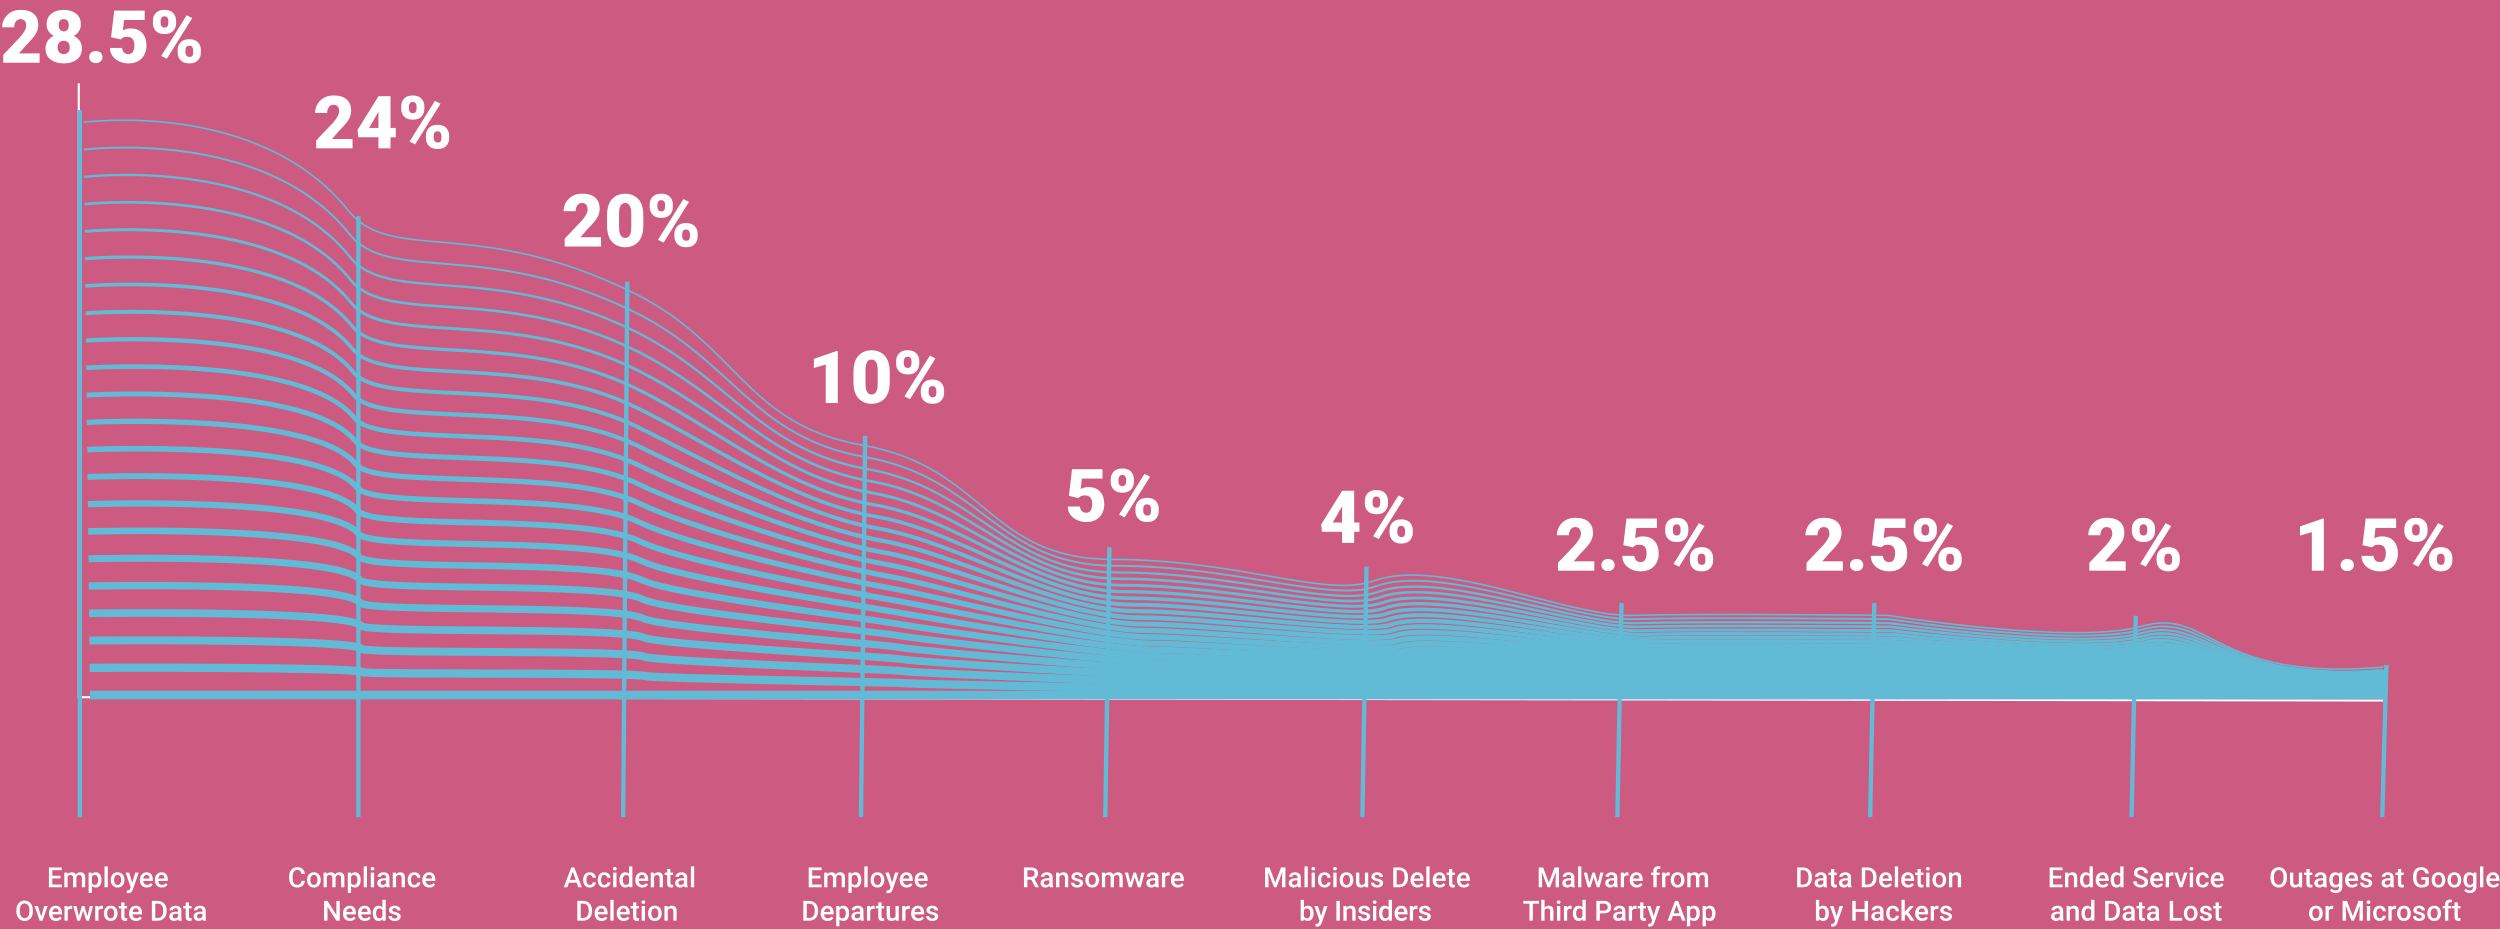
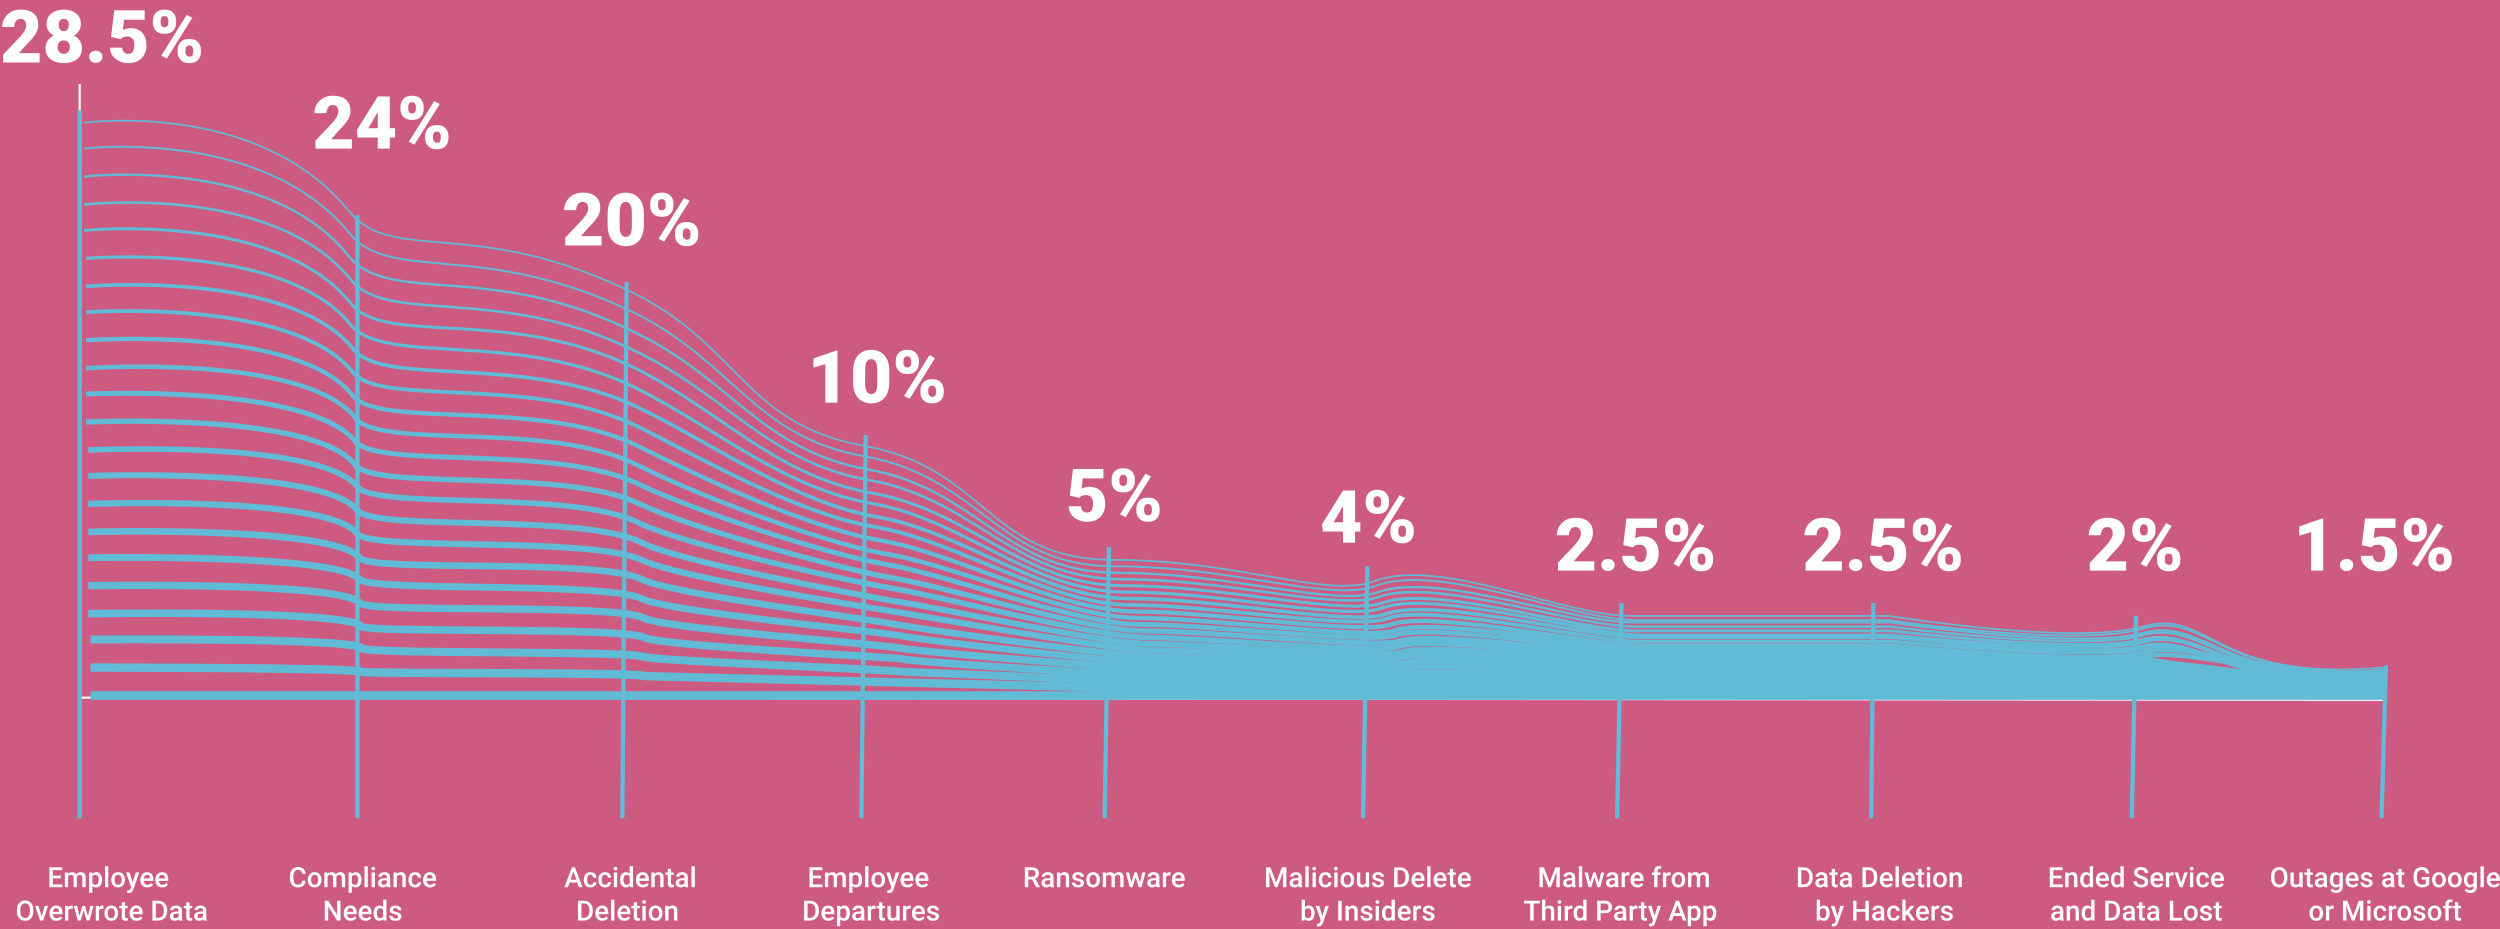
- <svg xmlns="http://www.w3.org/2000/svg" id="Слой_1" data-name="Слой 1" viewBox="0 0 1160.99 431.08">
+ <svg xmlns="http://www.w3.org/2000/svg" id="Слой_1" data-name="Слой 1" viewBox="0 0 1161 431.1">
  <defs>
-     <style>
-       .cls-1 {
-         fill: #cd5a80;
-       }
- 
-       .cls-2, .cls-21, .cls-22, .cls-23, .cls-24, .cls-25, .cls-26, .cls-27, .cls-28, .cls-29, .cls-3, .cls-30, .cls-31, .cls-32, .cls-33, .cls-34, .cls-35, .cls-36, .cls-37, .cls-38, .cls-39, .cls-40, .cls-41, .cls-42 {
-         fill: none;
-         stroke-miterlimit: 10;
-       }
- 
-       .cls-2 {
-         stroke: #fff;
-       }
- 
-       .cls-21, .cls-22, .cls-23, .cls-24, .cls-25, .cls-26, .cls-27, .cls-28, .cls-29, .cls-3, .cls-30, .cls-31, .cls-32, .cls-33, .cls-34, .cls-35, .cls-36, .cls-37, .cls-38, .cls-39, .cls-40, .cls-41, .cls-42 {
-         stroke: #61bbd6;
-       }
- 
-       .cls-3 {
-         stroke-width: 2px;
-       }
- 
-       .cls-4 {
-         font-size: 34.04px;
-         font-family: Roboto-Black, Roboto;
-         font-weight: 800;
-       }
- 
-       .cls-4, .cls-5 {
-         fill: #fff;
-       }
- 
-       .cls-5 {
-         font-size: 12.94px;
-         font-family: Roboto-Medium, Roboto;
-         font-weight: 500;
-       }
- 
-       .cls-6 {
-         letter-spacing: -0.01em;
-       }
- 
-       .cls-7 {
-         letter-spacing: -0.01em;
-       }
- 
-       .cls-8 {
-         letter-spacing: 0.01em;
-       }
- 
-       .cls-9 {
-         letter-spacing: -0.02em;
-       }
- 
-       .cls-10 {
-         letter-spacing: 0.02em;
-       }
- 
-       .cls-11 {
-         letter-spacing: -0.01em;
-       }
- 
-       .cls-12 {
-         letter-spacing: -0.01em;
-       }
- 
-       .cls-13 {
-         letter-spacing: -0.01em;
-       }
- 
-       .cls-14 {
-         letter-spacing: -0.01em;
-       }
- 
-       .cls-15 {
-         letter-spacing: 0em;
-       }
- 
-       .cls-16 {
-         letter-spacing: 0em;
-       }
- 
-       .cls-17 {
-         letter-spacing: -0.01em;
-       }
- 
-       .cls-18 {
-         letter-spacing: -0.02em;
-       }
- 
-       .cls-19 {
-         letter-spacing: -0.01em;
-       }
- 
-       .cls-20 {
-         letter-spacing: 0.01em;
-       }
- 
-       .cls-21 {
-         stroke-width: 0.75px;
-       }
- 
-       .cls-22 {
-         stroke-width: 0.9px;
-       }
- 
-       .cls-23 {
-         stroke-width: 1.06px;
-       }
- 
-       .cls-24 {
-         stroke-width: 1.21px;
-       }
- 
-       .cls-25 {
-         stroke-width: 1.37px;
-       }
- 
-       .cls-26 {
-         stroke-width: 1.52px;
-       }
- 
-       .cls-27 {
-         stroke-width: 1.68px;
-       }
- 
-       .cls-28 {
-         stroke-width: 1.83px;
-       }
- 
-       .cls-29 {
-         stroke-width: 1.99px;
-       }
- 
-       .cls-30 {
-         stroke-width: 2.14px;
-       }
- 
-       .cls-31 {
-         stroke-width: 2.3px;
-       }
- 
-       .cls-32 {
-         stroke-width: 2.45px;
-       }
- 
-       .cls-33 {
-         stroke-width: 2.61px;
-       }
- 
-       .cls-34 {
-         stroke-width: 2.76px;
-       }
- 
-       .cls-35 {
-         stroke-width: 2.92px;
-       }
- 
-       .cls-36 {
-         stroke-width: 3.07px;
-       }
- 
-       .cls-37 {
-         stroke-width: 3.23px;
-       }
- 
-       .cls-38 {
-         stroke-width: 3.38px;
-       }
- 
-       .cls-39 {
-         stroke-width: 3.54px;
-       }
- 
-       .cls-40 {
-         stroke-width: 3.69px;
-       }
- 
-       .cls-41 {
-         stroke-width: 3.85px;
-       }
- 
-       .cls-42 {
-         stroke-width: 4px;
-       }
-     </style>
+     <style>.cls-3{fill:none;stroke-miterlimit:10;stroke:#61bbd6;stroke-width:2px}.cls-4,.cls-5{font-size:34.04px;font-family:Roboto-Black,Roboto;font-weight:800;fill:#fff}.cls-5{font-size:12.94px;font-family:Roboto-Medium,Roboto;font-weight:500}</style>
  </defs>
-   <rect class="cls-1" x="-2.21" y="-0.2" width="1166" height="434" />
-   <g>
-     <polyline class="cls-2" points="36.59 38.7 36.59 323.77 1106.8 325.3" />
-     <line class="cls-3" x1="166.44" y1="100.39" x2="166.44" y2="379.49" />
-     <line class="cls-3" x1="37.09" y1="51.14" x2="37.09" y2="379.49" />
-     <line class="cls-3" x1="291.32" y1="130.74" x2="289.4" y2="379.49" />
-     <line class="cls-3" x1="401.77" y1="202.38" x2="399.85" y2="379.49" />
-     <line class="cls-3" x1="515.2" y1="254.12" x2="513.28" y2="379.49" />
-     <line class="cls-3" x1="634.61" y1="263.08" x2="632.69" y2="379.49" />
-     <line class="cls-3" x1="753.02" y1="279.99" x2="751.1" y2="379.49" />
-     <line class="cls-3" x1="870.43" y1="279.99" x2="868.51" y2="379.49" />
-     <line class="cls-3" x1="991.82" y1="285.96" x2="989.9" y2="379.49" />
-     <line class="cls-3" x1="1108.24" y1="308.8" x2="1106.32" y2="379.49" />
-     <text class="cls-4" transform="translate(0 29.12)">28.5%</text>
-     <text class="cls-4" transform="translate(145.33 68.88)">24%</text>
-     <text class="cls-4" transform="translate(260.73 114.49)">20%</text>
-     <text class="cls-4" transform="translate(375.17 187.19)">10%</text>
-     <text class="cls-4" transform="translate(494.57 242.11)">5%</text>
-     <text class="cls-4" transform="translate(612.57 252.11)">4%</text>
-     <text class="cls-4" transform="translate(722.01 265.01)">2.5%</text>
-     <text class="cls-4" transform="translate(837.43 265.01)">2.5%</text>
-     <text class="cls-4" transform="translate(968.78 265.01)">2%</text>
-     <text class="cls-4" transform="translate(1065.3 265.01)">1.5%</text>
-     <text class="cls-5" transform="translate(21.77 412.05)">Employee<tspan x="-14.81" y="15.52">O</tspan>
-       <tspan class="cls-7" x="-5.87" y="15.52">v</tspan>
-       <tspan x="0.44" y="15.52">e</tspan>
-       <tspan class="cls-8" x="7.38" y="15.52">r</tspan>
-       <tspan x="12.04" y="15.52">w</tspan>
-       <tspan class="cls-9" x="21.65" y="15.52">r</tspan>
-       <tspan x="25.97" y="15.52">ote Data</tspan>
-     </text>
-     <text class="cls-5" transform="translate(133.64 412.05)">Compliance<tspan x="15.91" y="15.52">Needs</tspan>
-     </text>
-     <text class="cls-5" transform="translate(261.7 412.05)">Accidental<tspan x="5.46" y="15.52">Deletion</tspan>
-     </text>
-     <text class="cls-5" transform="translate(374.63 412.05)">Employee<tspan x="-2.5" y="15.52">Departures</tspan>
-     </text>
-     <text class="cls-5" transform="translate(474.58 412.05)">Ransomware</text>
-     <text class="cls-5" transform="translate(586.57 412.05)">Malicious Delete<tspan class="cls-13" x="16.66" y="15.52">by Insiders</tspan>
-     </text>
-     <text class="cls-5" transform="translate(713.62 412.05)">Malware from<tspan x="-6.49" y="15.52">Third</tspan>
-       <tspan class="cls-17" x="26.79" y="15.52">P</tspan>
-       <tspan x="34.99" y="15.52">a</tspan>
-       <tspan class="cls-10" x="41.99" y="15.52">r</tspan>
-       <tspan x="46.85" y="15.52">ty </tspan>
-       <tspan class="cls-18" x="60.67" y="15.52">A</tspan>
-       <tspan x="68.98" y="15.52">pp</tspan>
-     </text>
-     <text class="cls-5" transform="translate(833.66 412.05)">Data Deletion<tspan x="8.86" y="15.52">by Hackers</tspan>
-     </text>
-     <text class="cls-5" transform="translate(950.9 412.05)">Ended Service<tspan x="1.04" y="15.52">and Data Lost</tspan>
-     </text>
-     <text class="cls-5" transform="translate(1053.77 412.05)">Outages at Google<tspan x="18.04" y="15.52">or Microsoft</tspan>
-     </text>
-     <g>
-       <path class="cls-21" d="M38.79,56.8s81.33-11.09,123,41c20,25,58.91,2.2,132,38,49,24,52.11,61.37,107,71,57,10,58,53,116,53s99,18,121,10c31.51-11.46,90,17,121,16s118,0,118,0,86,14,118,5,32,26,112,19" />
-       <path class="cls-22" d="M38.94,69.47s83.5-10.57,123.18,39c19,23.81,62.34,2.1,132,36.19,46.67,22.86,55.47,58.45,107.75,67.62,54.28,9.53,61.06,50.48,116.31,50.48s99.74,17.14,120.7,9.52c30-10.91,91.23,16.19,120.75,15.24s117.67,0,117.67,0S964.47,300.9,995,292.32s35.51,25.43,111.7,18.77" />
-       <path class="cls-23" d="M39.08,82.13s85.67-10,123.37,37.1c18.1,22.62,65.78,2,131.92,34.38,44.33,21.71,58.82,55.52,108.49,64.24,51.57,9.05,64.13,48,116.62,48s100.49,16.29,120.4,9.05c28.5-10.37,92.46,15.38,120.51,14.47s117.33,0,117.33,0,88.43,12.67,117.39,4.53,39,24.85,111.4,18.52" />
-       <path class="cls-24" d="M39.22,94.8s87.84-9.51,123.56,35.14c17.14,21.43,69.22,1.89,131.87,32.57,42,20.58,62.19,52.61,109.24,60.86,48.86,8.57,67.21,45.43,116.93,45.43s101.24,15.43,120.1,8.57c27-9.82,93.7,14.57,120.27,13.72s117,0,117,0,89.65,12,117.08,4.28,42.53,24.29,111.11,18.29" />
-       <path class="cls-25" d="M39.37,107.47s90-9,123.74,33.19c16.19,20.24,72.65,1.78,131.83,30.76,39.66,19.43,65.54,49.68,110,57.48,46.14,8.09,70.28,42.9,117.24,42.9s102,14.57,119.8,8.1c25.51-9.28,94.93,13.76,120,13s116.66,0,116.66,0,90.86,11.33,116.77,4,46,23.71,110.8,18" />
-       <path class="cls-26" d="M39.51,120.13s92.18-8.45,123.93,31.24c15.24,19,76.09,1.68,131.78,28.95,37.34,18.29,68.91,46.76,110.73,54.1C449.38,242,479.3,274.8,523.5,274.8s102.74,13.71,119.5,7.62c24-8.73,96.17,12.95,119.78,12.19s116.33,0,116.33,0,92.08,10.67,116.46,3.81,49.56,23.14,110.51,17.81" />
-       <path class="cls-27" d="M39.65,132.8s94.35-7.92,124.12,29.29c14.28,17.85,79.53,1.57,131.74,27.14,35,17.14,72.27,43.83,111.47,50.71,40.72,7.15,76.43,37.86,117.86,37.86s103.49,12.86,119.2,7.14c22.51-8.18,97.4,12.15,119.54,11.43s116,0,116,0,93.3,10,116.16,3.57,53.06,22.57,110.21,17.57" />
-       <path class="cls-28" d="M39.79,145.47s96.52-7.4,124.3,27.33c13.34,16.67,83,1.46,131.7,25.33,32.67,16,75.63,40.92,112.23,47.34,38,6.66,79.49,35.33,118.16,35.33s104.24,12,118.9,6.67c21-7.64,98.63,11.33,119.3,10.66s115.65,0,115.65,0,94.52,9.34,115.85,3.34,56.58,22,109.91,17.33" />
-       <path class="cls-29" d="M39.94,158.13s98.69-6.86,124.48,25.38C176.8,199,250.83,184.87,296.08,207c30.33,14.86,79,38,113,44,35.28,6.19,82.56,32.81,118.47,32.81s105,11.14,118.61,6.19c19.5-7.09,99.86,10.52,119,9.91s115.32,0,115.32,0S976.23,308.56,996,303s62.09,13.43,111.61,9.1" />
-       <path class="cls-30" d="M40.08,170.8s100.86-6.34,124.67,23.43c11.43,14.28,89.85,1.25,131.62,21.71,28,13.72,82.34,35.07,113.71,40.57,32.57,5.72,85.64,30.29,118.78,30.29s105.74,10.29,118.31,5.71c18-6.54,101.09,9.72,118.81,9.15s115,0,115,0,96.95,8,115.23,2.85,65.6,12.86,111.32,8.86" />
-       <path class="cls-31" d="M40.22,183.47s103-5.81,124.86,21.47c10.48,13.1,93.28,1.15,131.57,19.91C322.32,237.42,382.36,257,411.11,262,441,267.28,499.82,289.8,530.2,289.8s106.48,9.43,118,5.24c16.5-6,102.33,8.9,118.56,8.38s114.65,0,114.65,0,98.16,7.33,114.93,2.62,69.11,12.28,111,8.62" />
-       <path class="cls-32" d="M40.37,196.13s105.19-5.28,125,19.53c9.52,11.9,96.72,1,131.53,18.09C320.27,245.18,386,263,412.14,267.56c27.15,4.76,91.78,25.24,119.4,25.24s107.23,8.57,117.71,4.76c15-5.45,103.56,8.1,118.32,7.62s114.31,0,114.31,0,99.38,6.67,114.62,2.38,72.63,11.72,110.72,8.38" />
-       <path class="cls-33" d="M40.51,208.8s107.37-4.75,125.23,17.57c8.57,10.72,100.15.94,131.48,16.29,21,10.28,92.43,26.3,116,30.43C437.6,277.37,508,295.8,532.89,295.8s108,7.71,117.4,4.29c13.5-4.91,104.79,7.28,118.08,6.85s114,0,114,0,100.59,6,114.31,2.15,76.13,11.14,110.42,8.14" />
-       <path class="cls-34" d="M40.65,221.47s109.54-4.23,125.41,15.62c7.62,9.52,103.6.83,131.45,14.47,18.66,9.14,95.78,23.38,116.7,27.05,21.71,3.81,97.92,20.19,120,20.19s108.72,6.86,117.1,3.81c12-4.37,106,6.48,117.84,6.09s113.64,0,113.64,0,101.81,5.34,114,1.91,79.65,10.57,110.13,7.9" />
-       <path class="cls-35" d="M40.79,234.13s111.71-3.69,125.6,13.67c6.67,8.33,107,.73,131.4,12.67,16.34,8,99.15,20.45,117.45,23.66,19,3.34,101,17.67,120.33,17.67s109.47,6,116.8,3.33c10.51-3.82,107.26,5.67,117.6,5.34s113.3,0,113.3,0,103,4.66,113.7,1.66,83.16,10,109.82,7.67" />
-       <path class="cls-36" d="M40.94,246.8s113.88-3.17,125.78,11.71c5.72,7.15,110.47.63,131.36,10.86,14,6.86,102.5,17.54,118.19,20.29,16.28,2.85,104.06,15.14,120.64,15.14s110.22,5.14,116.5,2.86c9-3.28,108.5,4.85,117.35,4.57s113,0,113,0,104.25,4,113.39,1.43,86.67,9.43,109.53,7.43" />
-       <path class="cls-37" d="M41.08,259.47s116.05-2.64,126,9.76c4.76,5.95,113.91.52,131.31,9C310,284,404.23,292.89,417.3,295.18c13.57,2.38,107.14,12.62,121,12.62s111,4.29,116.21,2.38c7.5-2.73,109.72,4.05,117.1,3.81s112.64,0,112.64,0,105.46,3.33,113.08,1.19,90.18,8.86,109.23,7.19" />
-       <path class="cls-38" d="M41.22,272.13s118.22-2.11,126.16,7.81c3.81,4.76,117.35.42,131.27,7.24,9.33,4.57,109.23,11.69,119.68,13.52,10.86,1.91,110.21,10.1,121.26,10.1s111.72,3.43,115.91,1.9c6-2.18,111,3.24,116.86,3.05s112.3,0,112.3,0,106.68,2.67,112.77.95,95.7,2.29,110.94,1" />
-       <path class="cls-39" d="M41.37,284.8s120.38-1.58,126.34,5.86c2.85,3.57,120.78.31,131.23,5.43,7,3.42,112.58,8.76,120.42,10.14,8.15,1.43,113.28,7.57,121.57,7.57s112.47,2.57,115.61,1.43c4.5-1.64,112.19,2.43,116.62,2.28s112,0,112,0,107.9,2,112.47.72,99.2,1.71,110.63.71" />
-       <path class="cls-40" d="M41.51,297.47s122.56-1.06,126.53,3.9c1.9,2.38,124.22.21,131.18,3.62,4.67,2.29,116,5.84,121.18,6.76,5.42.95,116.35,5.05,121.87,5.05s113.21,1.71,115.31.95c3-1.09,113.42,1.62,116.37,1.53s111.63,0,111.63,0,109.12,1.33,112.16.47,102.72,1.15,110.34.48" />
-       <path class="cls-41" d="M41.65,310.13s124.73-.52,126.71,2c1,1.19,127.67.1,131.15,1.81,2.33,1.14,119.3,2.92,121.92,3.38s119.42,2.52,122.18,2.52,114,.86,115,.48c1.5-.55,114.66.81,116.13.76s111.3,0,111.3,0,110.32.66,111.85.24,106.23.57,110,.23" />
-       <line class="cls-42" x1="41.79" y1="322.8" x2="1107.79" y2="322.8" />
-     </g>
+   <path fill="#cd5a80" d="M-2 0h1166v434H-2z" />
+   <path stroke="#fff" fill="none" stroke-miterlimit="10" d="M37 39v285l1070 1" />
+   <path class="cls-3" d="M166 100v280M37 51v329M291 131l-2 249M402 202l-2 178M515 254l-2 126M635 263l-2 117M753 280l-2 100M870 280l-1 100M992 286l-2 94M1108 309l-2 71" />
+   <text class="cls-4" transform="translate(0 29)">28.5%</text>
+   <text class="cls-4" transform="translate(145 69)">24%</text>
+   <text class="cls-4" transform="translate(261 114)">20%</text>
+   <text class="cls-4" transform="translate(375 187)">10%</text>
+   <text class="cls-4" transform="translate(495 242)">5%</text>
+   <text class="cls-4" transform="translate(613 252)">4%</text>
+   <text class="cls-4" transform="translate(722 265)">2.5%</text>
+   <text class="cls-4" transform="translate(837 265)">2.5%</text>
+   <text class="cls-4" transform="translate(969 265)">2%</text>
+   <text class="cls-4" transform="translate(1065 265)">1.5%</text>
+   <text class="cls-5" transform="translate(22 412)">Employee<tspan x="-14.8" y="15.5">Overwrote Data</tspan>
+   </text>
+   <text class="cls-5" transform="translate(134 412)">Compliance<tspan x="15.9" y="15.5">Needs</tspan>
+   </text>
+   <text class="cls-5" transform="translate(262 412)">Accidental<tspan x="5.5" y="15.5">Deletion</tspan>
+   </text>
+   <text class="cls-5" transform="translate(375 412)">Employee<tspan x="-2.5" y="15.5">Departures</tspan>
+   </text>
+   <text class="cls-5" transform="translate(475 412)">Ransomware</text>
+   <text class="cls-5" transform="translate(587 412)">Malicious Delete<tspan x="16.7" y="15.5" letter-spacing="0em">by Insiders</tspan>
+   </text>
+   <text class="cls-5" transform="translate(714 412)">Malware from<tspan x="-6.5" y="15.5">Third</tspan>
+     <tspan x="26.8" y="15.5" letter-spacing="0em">P</tspan>
+     <tspan x="35" y="15.5">a</tspan>
+     <tspan x="42" y="15.5" letter-spacing="0em">r</tspan>
+     <tspan x="46.9" y="15.5">ty </tspan>
+     <tspan x="60.7" y="15.5" letter-spacing="0em">A</tspan>
+     <tspan x="69" y="15.5">pp</tspan>
+   </text>
+   <text class="cls-5" transform="translate(834 412)">Data Deletion<tspan x="8.9" y="15.5">by Hackers</tspan>
+   </text>
+   <text class="cls-5" transform="translate(951 412)">Ended Service<tspan x="1" y="15.5">and Data Lost</tspan>
+   </text>
+   <text class="cls-5" transform="translate(1054 412)">Outages at Google<tspan x="18" y="15.5">or Microsoft</tspan>
+   </text>
+   <g stroke="#61bbd6" fill="none" stroke-miterlimit="10">
+     <path d="M39 57s81-11 123 41c20 25 59 2 132 38 49 24 52 61 107 71 57 10 58 53 116 53s99 18 121 10c31-12 90 17 121 16h118s86 14 118 5 32 26 112 19" stroke-width=".8" />
+     <path d="M39 69s83-10 123 39c19 24 62 3 132 37 47 23 56 58 108 67 54 10 61 51 116 51s100 17 121 9c30-11 91 16 121 16h117s87 13 118 4 36 26 112 19" stroke-width=".9" />
+     <path d="M39 82s86-10 123 37c19 23 66 2 132 35 45 21 59 55 109 64 51 9 64 48 116 48s101 16 121 9c28-10 92 15 120 14h118s88 13 117 5 39 25 112 18" stroke-width="1.1" />
+     <path d="M39 95s88-10 124 35c17 21 69 2 132 33 42 20 62 52 109 60 49 9 67 46 117 46s101 15 120 8c27-9 94 15 120 14h117s90 12 117 4 43 25 111 19" stroke-width="1.2" />
+     <path d="M39 107s90-9 124 34c16 20 73 1 132 30 40 20 65 50 110 58 46 8 70 43 117 43s102 14 120 8c25-9 95 14 120 13h117s90 11 116 4 46 24 111 18" stroke-width="1.4" />
+     <path d="M40 120s92-8 123 31c16 19 77 2 132 29 38 19 69 47 111 54 43 8 73 41 118 41s102 14 119 7c24-8 96 13 120 13h116s92 10 117 3 49 24 110 18" stroke-width="1.5" />
+     <path d="M40 133s94-8 124 29c14 18 79 2 132 27 35 17 72 44 111 51 41 7 76 38 118 38s103 13 119 7c23-8 97 12 120 11h116s93 10 116 4 53 23 110 18" stroke-width="1.7" />
+     <path d="M40 145s96-7 124 28c13 16 83 1 132 25 32 16 75 41 112 47 38 7 80 36 118 36s104 12 119 6c21-7 99 12 119 11h116s95 9 116 3 56 22 110 18" stroke-width="1.8" />
+     <path d="M40 158s99-7 124 26c13 15 87 1 132 23 30 15 79 38 113 44 35 6 83 33 119 33s105 11 118 6c20-7 100 11 119 10h115s96 9 116 3 62 13 112 9" stroke-width="2" />
+     <path d="M40 171s101-7 125 23c11 15 90 1 131 22 28 14 83 35 114 41 33 5 86 30 119 30s106 10 118 6c18-7 101 9 119 9h115s97 8 115 3 66 12 112 8" stroke-width="2.1" />
+     <path d="M40 183s103-5 125 22c11 13 93 1 132 20 25 12 85 32 114 37 30 5 89 28 119 28s107 9 118 5c17-6 103 9 119 8h114s99 8 115 3c0 0 69 12 111 9" stroke-width="2.3" />
+     <path d="M40 196s106-5 125 20c10 12 97 1 132 18 23 11 89 29 115 34 27 4 92 25 120 25s107 8 117 5c15-6 104 8 119 7h114s99 7 114 3c0 0 73 11 111 8" stroke-width="2.5" />
+     <path d="M41 209s107-5 125 17c8 11 100 1 131 17 21 10 93 26 116 30 25 4 95 23 120 23s108 8 117 4c14-5 105 7 118 7h114s101 6 115 2 76 11 110 8" stroke-width="2.6" />
+     <path d="M41 221s109-4 125 16c8 10 104 1 132 15 18 9 95 23 116 27 22 3 98 20 120 20s109 7 117 4c12-5 106 6 118 6h114s102 5 114 2 79 10 110 8" stroke-width="2.8" />
+     <path d="M41 234s112-4 125 14c7 8 107 1 132 12 16 8 99 21 117 24 19 3 101 18 121 18s109 6 116 3c11-4 108 6 118 5h113s103 5 114 2c0 0 83 10 110 8" stroke-width="2.9" />
+     <path d="M41 247s114-3 126 12c5 7 110 0 131 10 14 7 103 18 118 21 17 3 104 15 121 15s110 5 116 3c9-4 109 5 118 4h113s104 4 113 2c0 0 87 9 110 7" stroke-width="3.1" />
+     <path d="M41 259s116-2 126 10c5 6 114 1 131 9 12 6 106 15 119 17 14 3 107 13 121 13s111 4 117 2c7-3 109 4 117 4h112s106 3 113 1 91 9 110 7" stroke-width="3.2" />
+     <path d="M41 272s118-2 126 8c4 5 118 0 132 7 9 5 109 12 119 14 11 2 111 10 122 10s111 3 116 2c6-2 111 3 116 3h113s106 2 112 1 96 2 111 1" stroke-width="3.4" />
+     <path d="M41 285s121-2 127 6c3 3 120 0 131 5 7 4 113 9 120 10 9 2 114 8 122 8s112 2 116 1 112 3 116 3h112s108 2 113 0 99 2 110 1" stroke-width="3.5" />
+     <path d="M42 297s122-1 126 4c2 3 124 1 131 4 5 2 116 6 121 7l122 5c5 0 113 2 116 1s113 1 116 1h112s109 2 112 1 102 1 110 0" stroke-width="3.7" />
+     <path d="M42 310s124 0 126 2c1 1 128 0 132 2l121 3 123 3h115l116 1h223c2-1 106 1 110 1" stroke-width="3.9" />
+     <path stroke-width="4" d="M42 323h1066" />
  </g>
</svg>
